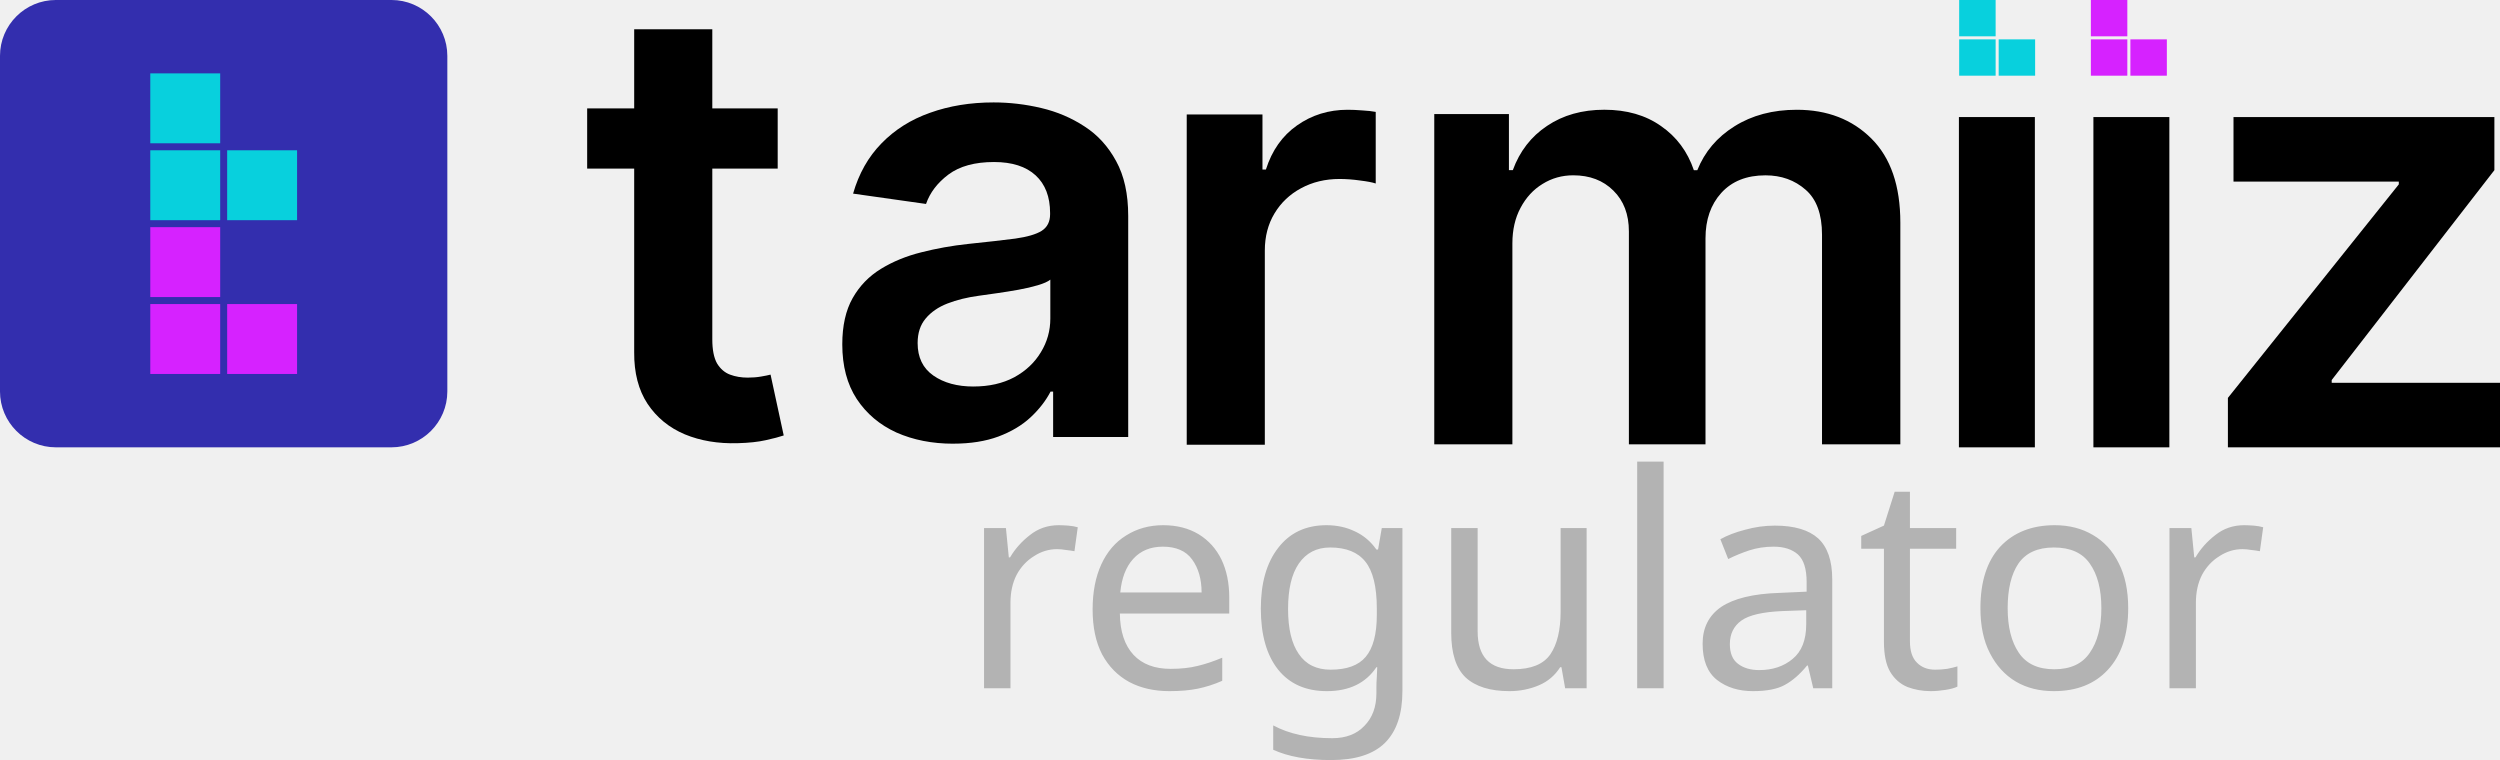
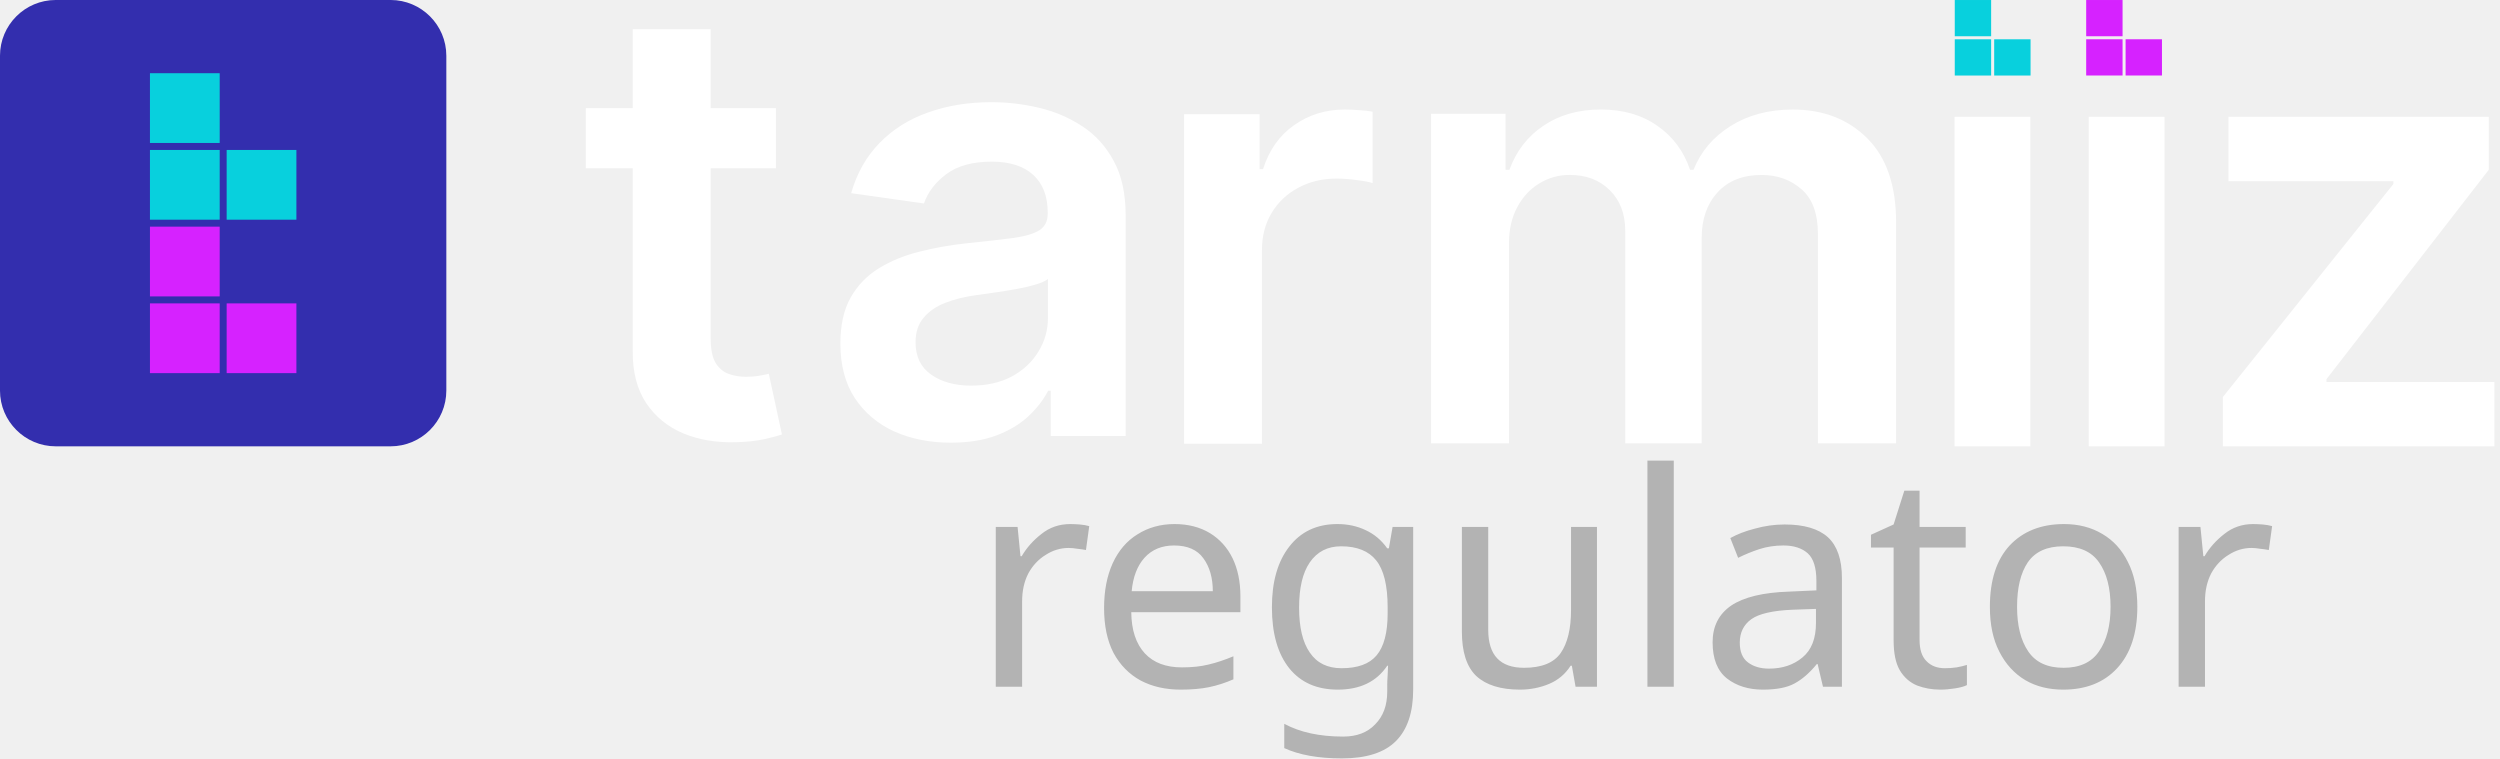
- <svg xmlns="http://www.w3.org/2000/svg" width="94.631mm" height="28.761mm" viewBox="0 0 94.631 28.761" version="1.1" id="svg427">
+ <svg xmlns="http://www.w3.org/2000/svg" width="94.844mm" height="28.761mm" viewBox="0 0 94.844 28.761" version="1.1" id="svg427">
  <defs id="defs424" />
-   <g id="layer1" transform="translate(480.701,-77.90681)">
-     <g id="g2-9" transform="translate(-73.10453,53.24772)">
-       <g id="g1155-4-2-9-2" transform="translate(-429.7287,-0.8593211)">
-         <rect x="22.132" width="16.933" height="16.933" rx="2.117" fill="#332eae" id="rect157-0-4-5-7" y="25.518" style="stroke-width:0.265" />
-         <rect width="2.646" height="2.646" transform="matrix(4.4107699e-8,-1,-1,-4.33115e-8,0,0)" fill="#08d0dd" id="rect159-69-8-7-9" x="-30.942" y="-30.467" style="stroke-width:0.265" />
-         <rect width="2.646" height="2.646" transform="matrix(4.4107699e-8,-1,-1,-4.33115e-8,0,0)" fill="#08d0dd" id="rect161-9-2-0-5" x="-33.853" y="-33.377" style="stroke-width:0.265" />
-         <rect width="2.646" height="2.646" transform="matrix(4.4107699e-8,-1,-1,-4.33115e-8,0,0)" fill="#08d0dd" id="rect163-9-7-3-43" x="-33.853" y="-30.467" style="stroke-width:0.265" />
-         <rect width="2.646" height="2.646" transform="scale(-1,1)" fill="#d622ff" id="rect165-9-2-0-1" x="-30.467" y="34.117" style="stroke-width:0.265" />
-         <rect width="2.646" height="2.646" transform="scale(-1,1)" fill="#d622ff" id="rect167-7-0-6-2" x="-30.467" y="37.028" style="stroke-width:0.265" />
-         <rect width="2.646" height="2.646" transform="scale(-1,1)" fill="#d622ff" id="rect169-8-2-9-3" x="-33.377" y="37.028" style="stroke-width:0.265" />
+   <g id="layer1" transform="translate(597.0254,-78.59962)">
+     <g id="g1-4" transform="translate(1.782496,49.27805)">
+       <g id="g1155-4-2-9-4-8" transform="translate(-620.9401,3.803153)">
+         <rect x="22.132" width="16.933" height="16.933" rx="2.117" fill="#332eae" id="rect157-0-4-5-8-8" y="25.518" style="stroke-width:0.265" />
+         <rect width="2.646" height="2.646" transform="matrix(4.4107699e-8,-1,-1,-4.33115e-8,0,0)" fill="#08d0dd" id="rect159-69-8-7-8-2" x="-30.942" y="-30.467" style="stroke-width:0.265" />
+         <rect width="2.646" height="2.646" transform="matrix(4.4107699e-8,-1,-1,-4.33115e-8,0,0)" fill="#08d0dd" id="rect161-9-2-0-2-4" x="-33.853" y="-33.377" style="stroke-width:0.265" />
+         <rect width="2.646" height="2.646" transform="matrix(4.4107699e-8,-1,-1,-4.33115e-8,0,0)" fill="#08d0dd" id="rect163-9-7-3-4-5" x="-33.853" y="-30.467" style="stroke-width:0.265" />
+         <rect width="2.646" height="2.646" transform="scale(-1,1)" fill="#d622ff" id="rect165-9-2-0-5-5" x="-30.467" y="34.117" style="stroke-width:0.265" />
+         <rect width="2.646" height="2.646" transform="scale(-1,1)" fill="#d622ff" id="rect167-7-0-6-5-1" x="-30.467" y="37.028" style="stroke-width:0.265" />
+         <rect width="2.646" height="2.646" transform="scale(-1,1)" fill="#d622ff" id="rect169-8-2-9-1-7" x="-33.377" y="37.028" style="stroke-width:0.265" />
      </g>
-       <path d="m -323.265,41.592 v -1.872 l 6.469,-8.082 v -0.106 h -6.257 v -2.442 h 9.875 v 2.01 l -6.158,7.944 v 0.106 h 6.371 v 2.442 z" fill="#ffffff" id="path171-37-6-8-3" style="fill:#000000;stroke-width:0.265" />
-       <path d="m -328.356,41.592 v -12.502 h 2.875 v 12.502 z" fill="#ffffff" id="path173-4-3-3-4" style="fill:#000000;stroke-width:0.265" />
-       <path d="m -327.072,24.659 h -1.38 v 1.375 h 1.38 z" fill="#d622ff" id="path175-1-3-0-11" style="stroke-width:0.265" />
-       <path d="m -327.072,26.149 h -1.38 v 1.375 h 1.38 z" fill="#d622ff" id="path177-578-8-1-3" style="stroke-width:0.265" />
-       <path d="m -325.576,26.149 h -1.38 v 1.375 h 1.38 z" fill="#d622ff" id="path179-8-0-9-8" style="stroke-width:0.265" />
-       <path d="m -333.447,41.592 v -12.502 h 2.875 v 12.502 z" fill="#ffffff" id="path181-96-6-5-74" style="fill:#000000;stroke-width:0.265" />
-       <path d="m -332.057,26.034 v -1.375 h -1.38 v 1.375 z" fill="#08d0dd" id="path183-60-1-0-2" style="stroke-width:0.265" />
-       <path d="m -330.562,27.524 v -1.375 h -1.38 v 1.375 z" fill="#08d0dd" id="path185-32-2-5-7" style="stroke-width:0.265" />
-       <path d="m -332.057,27.524 v -1.375 h -1.38 v 1.375 z" fill="#08d0dd" id="path187-1-0-7-7" style="stroke-width:0.265" />
-       <path d="m -353.306,41.478 v -12.502 h 2.826 v 2.124 h 0.147 c 0.261,-0.716 0.694,-1.275 1.299,-1.677 0.604,-0.407 1.326,-0.61 2.165,-0.61 0.849,0 1.565,0.206 2.148,0.619 0.588,0.407 1.002,0.963 1.241,1.669 h 0.131 c 0.278,-0.695 0.746,-1.248 1.405,-1.66 0.664,-0.418 1.451,-0.627 2.36,-0.627 1.154,0 2.097,0.364 2.826,1.091 0.729,0.727 1.094,1.788 1.094,3.182 v 8.391 h -2.965 v -7.936 c 0,-0.776 -0.207,-1.343 -0.621,-1.701 -0.414,-0.364 -0.92,-0.545 -1.519,-0.545 -0.713,0 -1.271,0.222 -1.674,0.667 -0.398,0.44 -0.596,1.012 -0.596,1.717 v 7.797 h -2.9 v -8.058 c 0,-0.646 -0.196,-1.161 -0.588,-1.546 -0.387,-0.385 -0.893,-0.578 -1.519,-0.578 -0.425,0 -0.811,0.109 -1.16,0.326 -0.348,0.212 -0.626,0.513 -0.833,0.903 -0.207,0.385 -0.31,0.836 -0.31,1.351 v 7.602 z" fill="#ffffff" id="path189-4-7-6-9" style="fill:#000000;stroke-width:0.265" />
-       <path d="m -362.676,41.494 v -12.502 h 2.867 v 2.084 h 0.13 c 0.229,-0.722 0.621,-1.278 1.176,-1.668 0.561,-0.396 1.201,-0.594 1.919,-0.594 0.164,0 0.346,0.008 0.547,0.024 0.207,0.011 0.378,0.03 0.515,0.057 v 2.71 c -0.125,-0.043 -0.324,-0.081 -0.596,-0.114 -0.267,-0.038 -0.525,-0.057 -0.776,-0.057 -0.539,0 -1.024,0.117 -1.454,0.35 -0.425,0.228 -0.76,0.545 -1.005,0.952 -0.245,0.407 -0.367,0.876 -0.367,1.408 v 7.35 z" fill="#ffffff" id="path191-4-5-4-31" style="fill:#000000;stroke-width:0.265" />
-       <path d="m -371.516,41.454 c -0.795,0 -1.511,-0.141 -2.148,-0.423 -0.632,-0.288 -1.133,-0.711 -1.503,-1.27 -0.365,-0.559 -0.547,-1.248 -0.547,-2.067 0,-0.705 0.131,-1.289 0.392,-1.75 0.261,-0.461 0.618,-0.83 1.07,-1.107 0.452,-0.277 0.961,-0.486 1.527,-0.627 0.572,-0.146 1.163,-0.252 1.772,-0.317 0.735,-0.076 1.331,-0.144 1.789,-0.203 0.457,-0.065 0.79,-0.163 0.997,-0.293 0.212,-0.136 0.319,-0.345 0.319,-0.627 v -0.049 c 0,-0.613 -0.183,-1.088 -0.547,-1.424 -0.365,-0.336 -0.89,-0.505 -1.576,-0.505 -0.724,0 -1.299,0.157 -1.723,0.472 -0.419,0.315 -0.702,0.686 -0.85,1.115 l -2.761,-0.391 c 0.218,-0.76 0.577,-1.394 1.078,-1.905 0.501,-0.515 1.113,-0.901 1.838,-1.156 0.724,-0.26 1.525,-0.391 2.402,-0.391 0.604,0 1.206,0.07 1.805,0.212 0.599,0.141 1.146,0.374 1.642,0.7 0.496,0.32 0.893,0.757 1.192,1.31 0.305,0.553 0.457,1.245 0.457,2.075 v 8.367 h -2.842 v -1.717 h -0.098 c -0.18,0.347 -0.433,0.673 -0.76,0.977 -0.321,0.298 -0.727,0.54 -1.217,0.724 -0.485,0.179 -1.054,0.269 -1.707,0.269 z m 0.768,-2.165 c 0.593,0 1.108,-0.117 1.544,-0.35 0.436,-0.239 0.77,-0.553 1.005,-0.944 0.24,-0.391 0.36,-0.817 0.36,-1.278 v -1.473 c -0.093,0.076 -0.251,0.146 -0.474,0.212 -0.218,0.065 -0.463,0.122 -0.735,0.171 -0.272,0.049 -0.542,0.092 -0.809,0.13 -0.267,0.038 -0.498,0.07 -0.694,0.098 -0.441,0.06 -0.836,0.157 -1.184,0.293 -0.348,0.136 -0.623,0.326 -0.825,0.57 -0.201,0.239 -0.302,0.548 -0.302,0.928 0,0.543 0.199,0.952 0.596,1.229 0.397,0.277 0.904,0.415 1.519,0.415 z" fill="#ffffff" id="path193-1-1-8-9" style="fill:#000000;stroke-width:0.265" />
-       <path d="m -378.159,28.762 v 2.279 h -7.212 v -2.279 z m -5.432,-2.995 h 2.957 v 11.737 c 0,0.396 0.06,0.7 0.18,0.912 0.125,0.206 0.289,0.347 0.49,0.423 0.202,0.076 0.425,0.114 0.67,0.114 0.185,0 0.354,-0.014 0.506,-0.041 0.158,-0.027 0.278,-0.051 0.359,-0.073 l 0.498,2.303 c -0.158,0.054 -0.384,0.114 -0.678,0.179 -0.289,0.065 -0.642,0.103 -1.062,0.114 -0.741,0.022 -1.408,-0.089 -2.001,-0.334 -0.594,-0.25 -1.065,-0.635 -1.413,-1.156 -0.343,-0.521 -0.512,-1.172 -0.506,-1.953 z" fill="#ffffff" id="path195-9-6-9-8" style="fill:#000000;stroke-width:0.265" />
-       <text xml:space="preserve" style="font-size:11.289px;font-family:Anta;-inkscape-font-specification:Anta;text-align:center;text-anchor:middle;fill:#b3b3b3;stroke-width:0.035;stroke-linecap:square;stroke-miterlimit:0" x="-336.26" y="50.711" id="text879-76-1-4-6">
-         <tspan id="tspan877-7-7-8-5" style="font-style:normal;font-variant:normal;font-weight:normal;font-stretch:normal;font-size:11.289px;font-family:'Avenir LT Std';-inkscape-font-specification:'Avenir LT Std';fill:#b3b3b3;stroke-width:0.035" x="-336.26" y="50.711">regulator</tspan>
+       <path d="m -514.477,46.255 v -1.872 l 6.469,-8.082 v -0.106 h -6.257 v -2.442 h 9.875 v 2.01 l -6.158,7.944 v 0.106 h 6.371 v 2.442 z" fill="#ffffff" id="path171-37-6-8-7-1" style="stroke-width:0.265" />
+       <path d="m -519.567,46.255 v -12.502 h 2.875 v 12.502 z" fill="#ffffff" id="path173-4-3-3-1-1" style="stroke-width:0.265" />
+       <path d="m -518.283,29.322 h -1.38 v 1.375 h 1.38 z" fill="#d622ff" id="path175-1-3-0-1-5" style="stroke-width:0.265" />
+       <path d="m -518.283,30.811 h -1.38 v 1.375 h 1.38 z" fill="#d622ff" id="path177-578-8-1-5-2" style="stroke-width:0.265" />
+       <path d="m -516.788,30.811 h -1.38 v 1.375 h 1.38 z" fill="#d622ff" id="path179-8-0-9-2-7" style="stroke-width:0.265" />
+       <path d="m -524.658,46.255 v -12.502 h 2.875 v 12.502 z" fill="#ffffff" id="path181-96-6-5-7-6" style="stroke-width:0.265" />
+       <path d="m -523.269,30.697 v -1.375 h -1.38 v 1.375 z" fill="#08d0dd" id="path183-60-1-0-6-1" style="stroke-width:0.265" />
+       <path d="m -521.773,32.187 v -1.375 h -1.38 v 1.375 z" fill="#08d0dd" id="path185-32-2-5-1-4" style="stroke-width:0.265" />
+       <path d="m -523.269,32.187 v -1.375 h -1.38 v 1.375 z" fill="#08d0dd" id="path187-1-0-7-4-2" style="stroke-width:0.265" />
+       <path d="m -544.517,46.141 v -12.502 h 2.826 v 2.124 h 0.147 c 0.261,-0.716 0.694,-1.275 1.299,-1.677 0.604,-0.407 1.326,-0.61 2.165,-0.61 0.849,0 1.565,0.206 2.148,0.619 0.588,0.407 1.002,0.963 1.241,1.669 h 0.131 c 0.278,-0.695 0.746,-1.248 1.405,-1.66 0.664,-0.418 1.451,-0.627 2.36,-0.627 1.154,0 2.097,0.364 2.826,1.091 0.729,0.727 1.094,1.788 1.094,3.182 v 8.391 h -2.965 v -7.936 c 0,-0.776 -0.207,-1.343 -0.621,-1.701 -0.414,-0.364 -0.92,-0.545 -1.519,-0.545 -0.713,0 -1.271,0.222 -1.674,0.667 -0.398,0.44 -0.596,1.012 -0.596,1.717 v 7.797 h -2.9 v -8.058 c 0,-0.646 -0.196,-1.161 -0.588,-1.546 -0.387,-0.385 -0.893,-0.578 -1.519,-0.578 -0.425,0 -0.811,0.109 -1.16,0.326 -0.348,0.212 -0.626,0.513 -0.833,0.903 -0.207,0.385 -0.31,0.836 -0.31,1.351 v 7.602 z" fill="#ffffff" id="path189-4-7-6-2-3" style="stroke-width:0.265" />
+       <path d="m -553.888,46.157 v -12.502 h 2.867 v 2.084 h 0.13 c 0.229,-0.722 0.621,-1.278 1.176,-1.668 0.561,-0.396 1.201,-0.594 1.919,-0.594 0.164,0 0.346,0.008 0.547,0.024 0.207,0.011 0.378,0.03 0.515,0.057 v 2.71 c -0.125,-0.043 -0.324,-0.081 -0.596,-0.114 -0.267,-0.038 -0.525,-0.057 -0.776,-0.057 -0.539,0 -1.024,0.117 -1.454,0.35 -0.425,0.228 -0.76,0.545 -1.005,0.952 -0.245,0.407 -0.367,0.876 -0.367,1.408 v 7.35 z" fill="#ffffff" id="path191-4-5-4-3-2" style="stroke-width:0.265" />
+       <path d="m -562.728,46.116 c -0.795,0 -1.511,-0.141 -2.148,-0.423 -0.632,-0.288 -1.133,-0.711 -1.503,-1.27 -0.365,-0.559 -0.547,-1.248 -0.547,-2.067 0,-0.705 0.131,-1.289 0.392,-1.75 0.261,-0.461 0.618,-0.83 1.07,-1.107 0.452,-0.277 0.961,-0.486 1.527,-0.627 0.572,-0.146 1.163,-0.252 1.772,-0.317 0.735,-0.076 1.331,-0.144 1.789,-0.203 0.457,-0.065 0.79,-0.163 0.997,-0.293 0.212,-0.136 0.319,-0.345 0.319,-0.627 v -0.049 c 0,-0.613 -0.183,-1.088 -0.547,-1.424 -0.365,-0.336 -0.89,-0.505 -1.576,-0.505 -0.724,0 -1.299,0.157 -1.723,0.472 -0.419,0.315 -0.702,0.686 -0.85,1.115 l -2.761,-0.391 c 0.218,-0.76 0.577,-1.394 1.078,-1.905 0.501,-0.515 1.113,-0.901 1.838,-1.156 0.724,-0.26 1.525,-0.391 2.402,-0.391 0.604,0 1.206,0.07 1.805,0.212 0.599,0.141 1.146,0.374 1.642,0.7 0.496,0.32 0.893,0.757 1.192,1.31 0.305,0.553 0.457,1.245 0.457,2.075 v 8.367 h -2.842 v -1.717 h -0.098 c -0.18,0.347 -0.433,0.673 -0.76,0.977 -0.321,0.298 -0.727,0.54 -1.217,0.724 -0.485,0.179 -1.054,0.269 -1.707,0.269 z m 0.768,-2.165 c 0.593,0 1.108,-0.117 1.544,-0.35 0.436,-0.239 0.77,-0.553 1.005,-0.944 0.24,-0.391 0.36,-0.817 0.36,-1.278 v -1.473 c -0.093,0.076 -0.251,0.146 -0.474,0.212 -0.218,0.065 -0.463,0.122 -0.735,0.171 -0.272,0.049 -0.542,0.092 -0.809,0.13 -0.267,0.038 -0.498,0.07 -0.694,0.098 -0.441,0.06 -0.836,0.157 -1.184,0.293 -0.348,0.136 -0.623,0.326 -0.825,0.57 -0.201,0.239 -0.302,0.548 -0.302,0.928 0,0.543 0.199,0.952 0.596,1.229 0.397,0.277 0.904,0.415 1.519,0.415 z" fill="#ffffff" id="path193-1-1-8-2-2" style="stroke-width:0.265" />
+       <path d="m -569.371,33.425 v 2.279 h -7.212 v -2.279 z m -5.432,-2.995 h 2.957 v 11.737 c 0,0.396 0.06,0.7 0.18,0.912 0.125,0.206 0.289,0.347 0.49,0.423 0.202,0.076 0.425,0.114 0.67,0.114 0.185,0 0.354,-0.014 0.506,-0.041 0.158,-0.027 0.278,-0.051 0.359,-0.073 l 0.498,2.303 c -0.158,0.054 -0.384,0.114 -0.678,0.179 -0.289,0.065 -0.642,0.103 -1.062,0.114 -0.741,0.022 -1.408,-0.089 -2.001,-0.334 -0.594,-0.25 -1.065,-0.635 -1.413,-1.156 -0.343,-0.521 -0.512,-1.172 -0.506,-1.953 z" fill="#ffffff" id="path195-9-6-9-2-1" style="stroke-width:0.265" />
+       <text xml:space="preserve" style="font-size:11.289px;font-family:Anta;-inkscape-font-specification:Anta;text-align:center;text-anchor:middle;fill:#b3b3b3;stroke-width:0.035;stroke-linecap:square;stroke-miterlimit:0" x="-526.943" y="55.373" id="text879-76-1-4-1-6">
+         <tspan id="tspan877-7-7-8-6-8" style="font-style:normal;font-variant:normal;font-weight:normal;font-stretch:normal;font-size:11.289px;font-family:'Avenir LT Std';-inkscape-font-specification:'Avenir LT Std';fill:#b3b3b3;stroke-width:0.035" x="-526.943" y="55.373">regulator</tspan>
      </text>
    </g>
  </g>
</svg>
